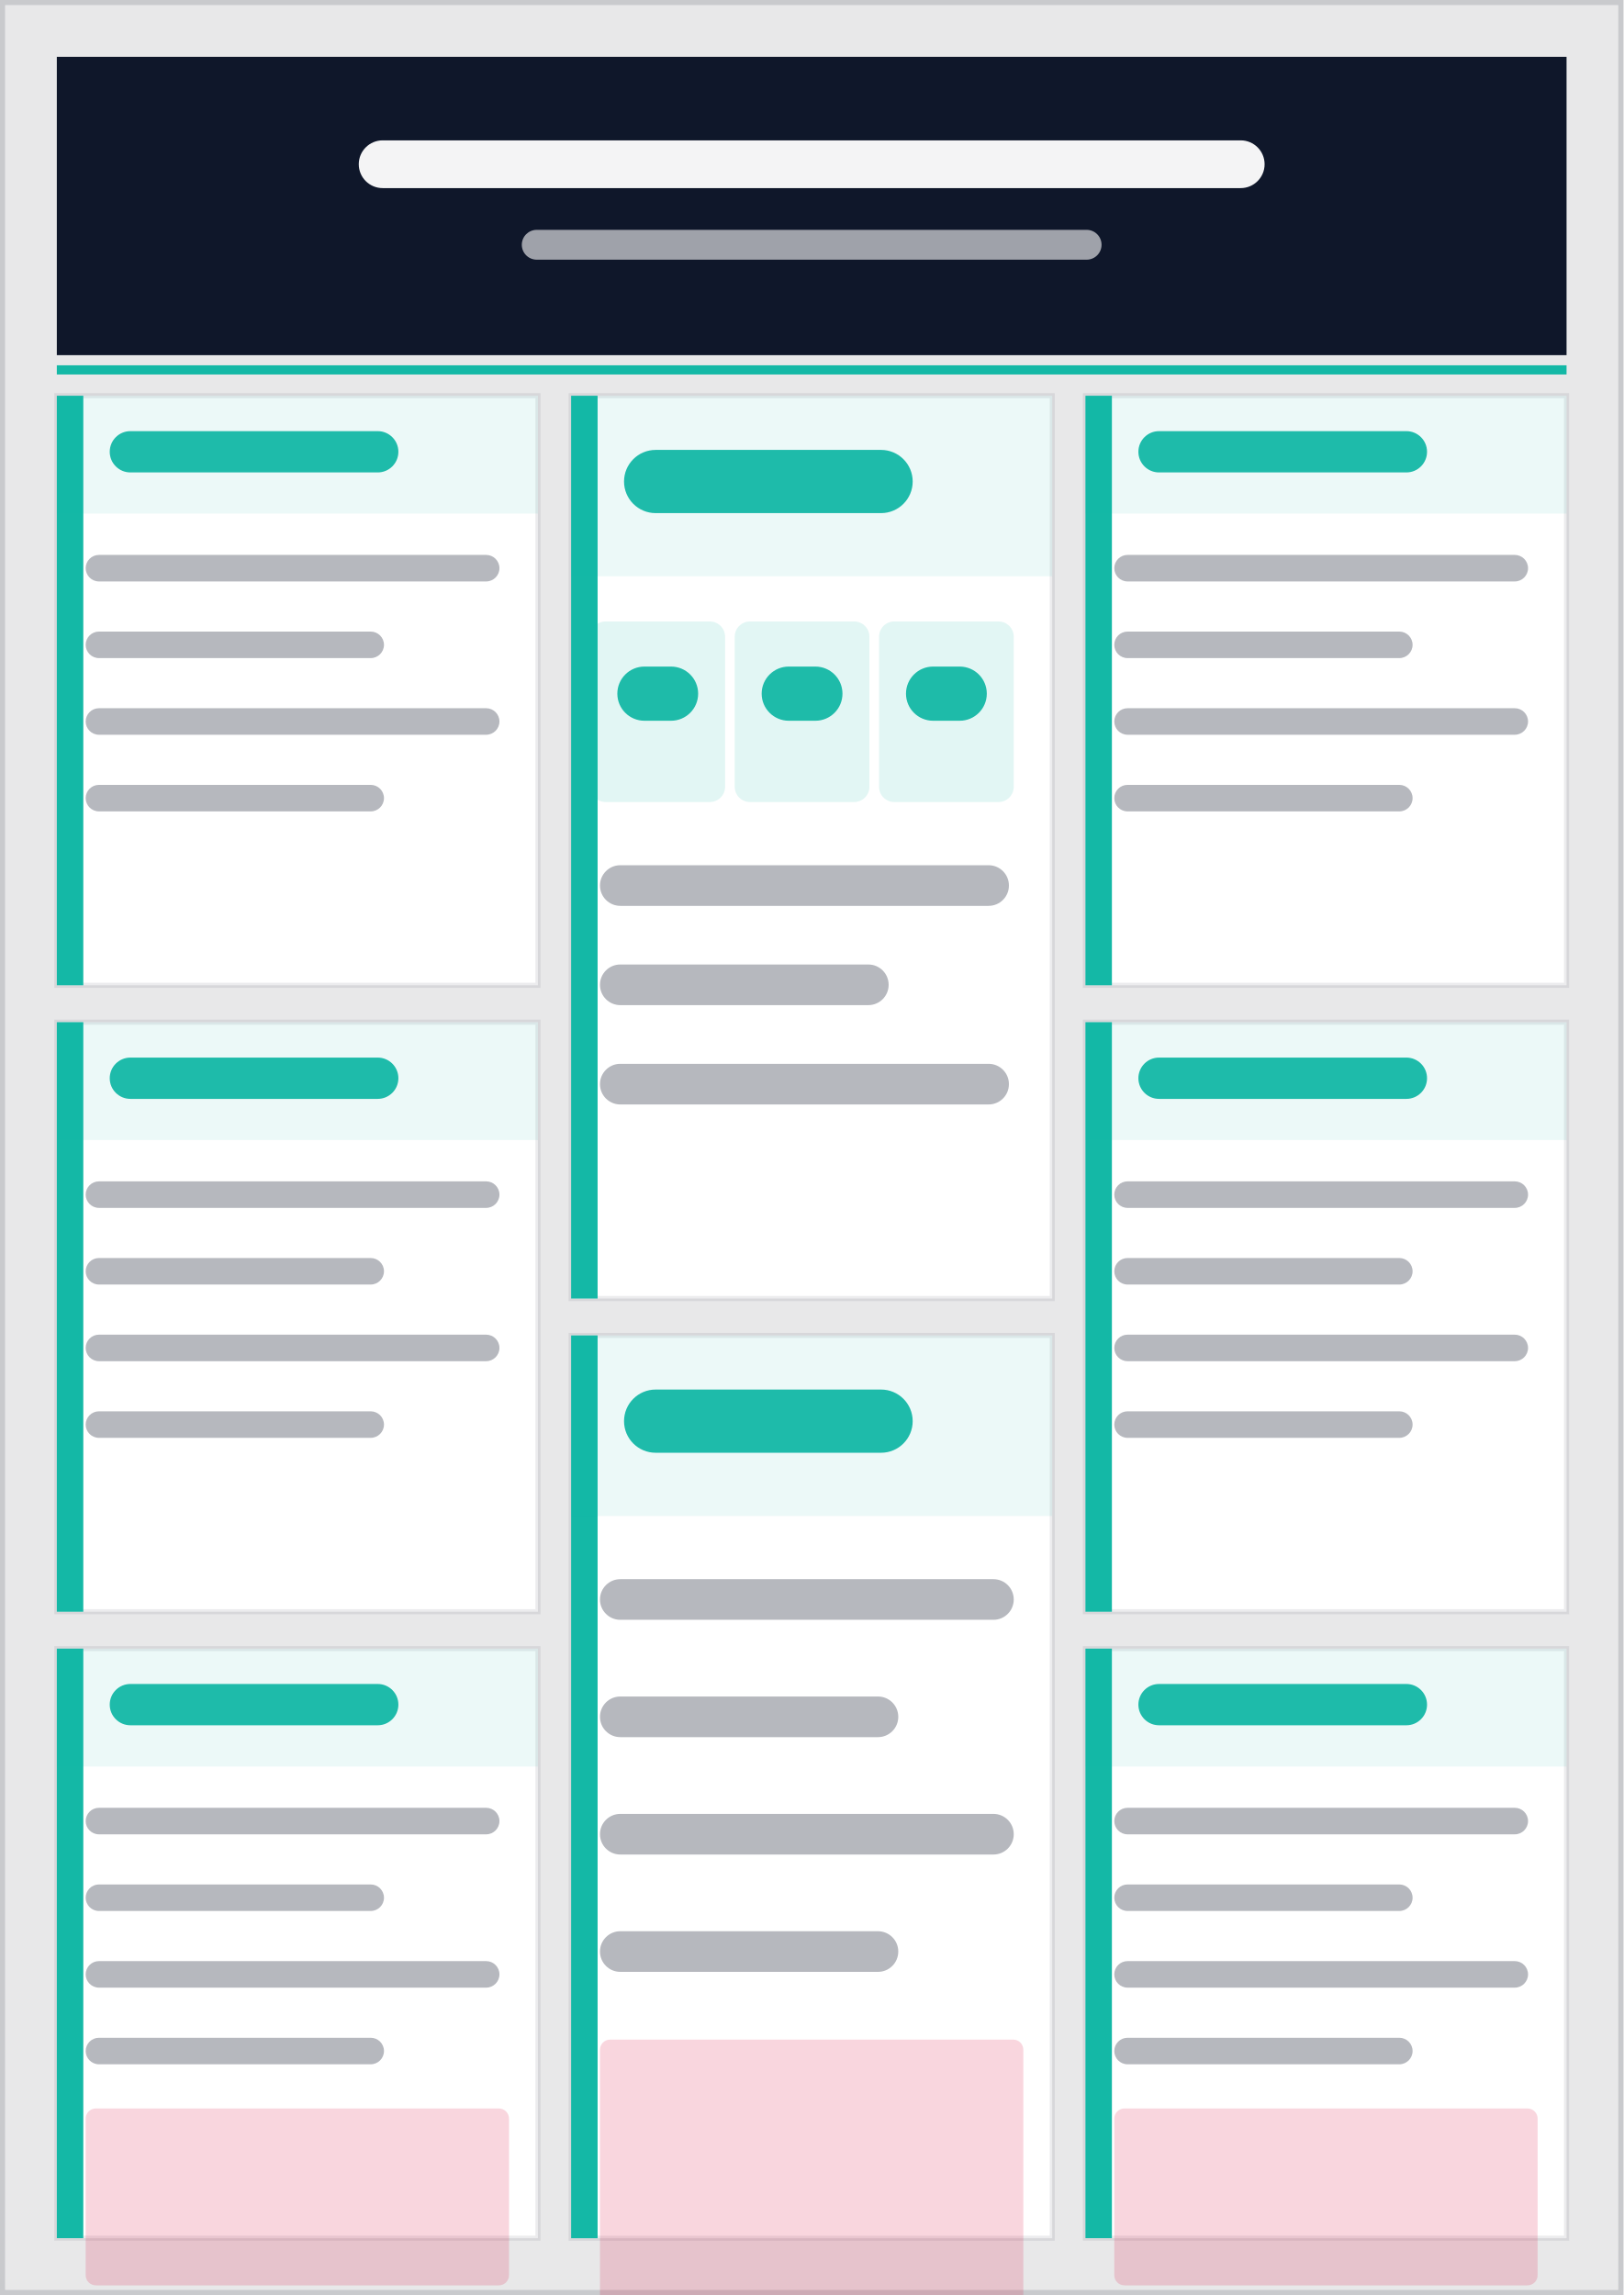
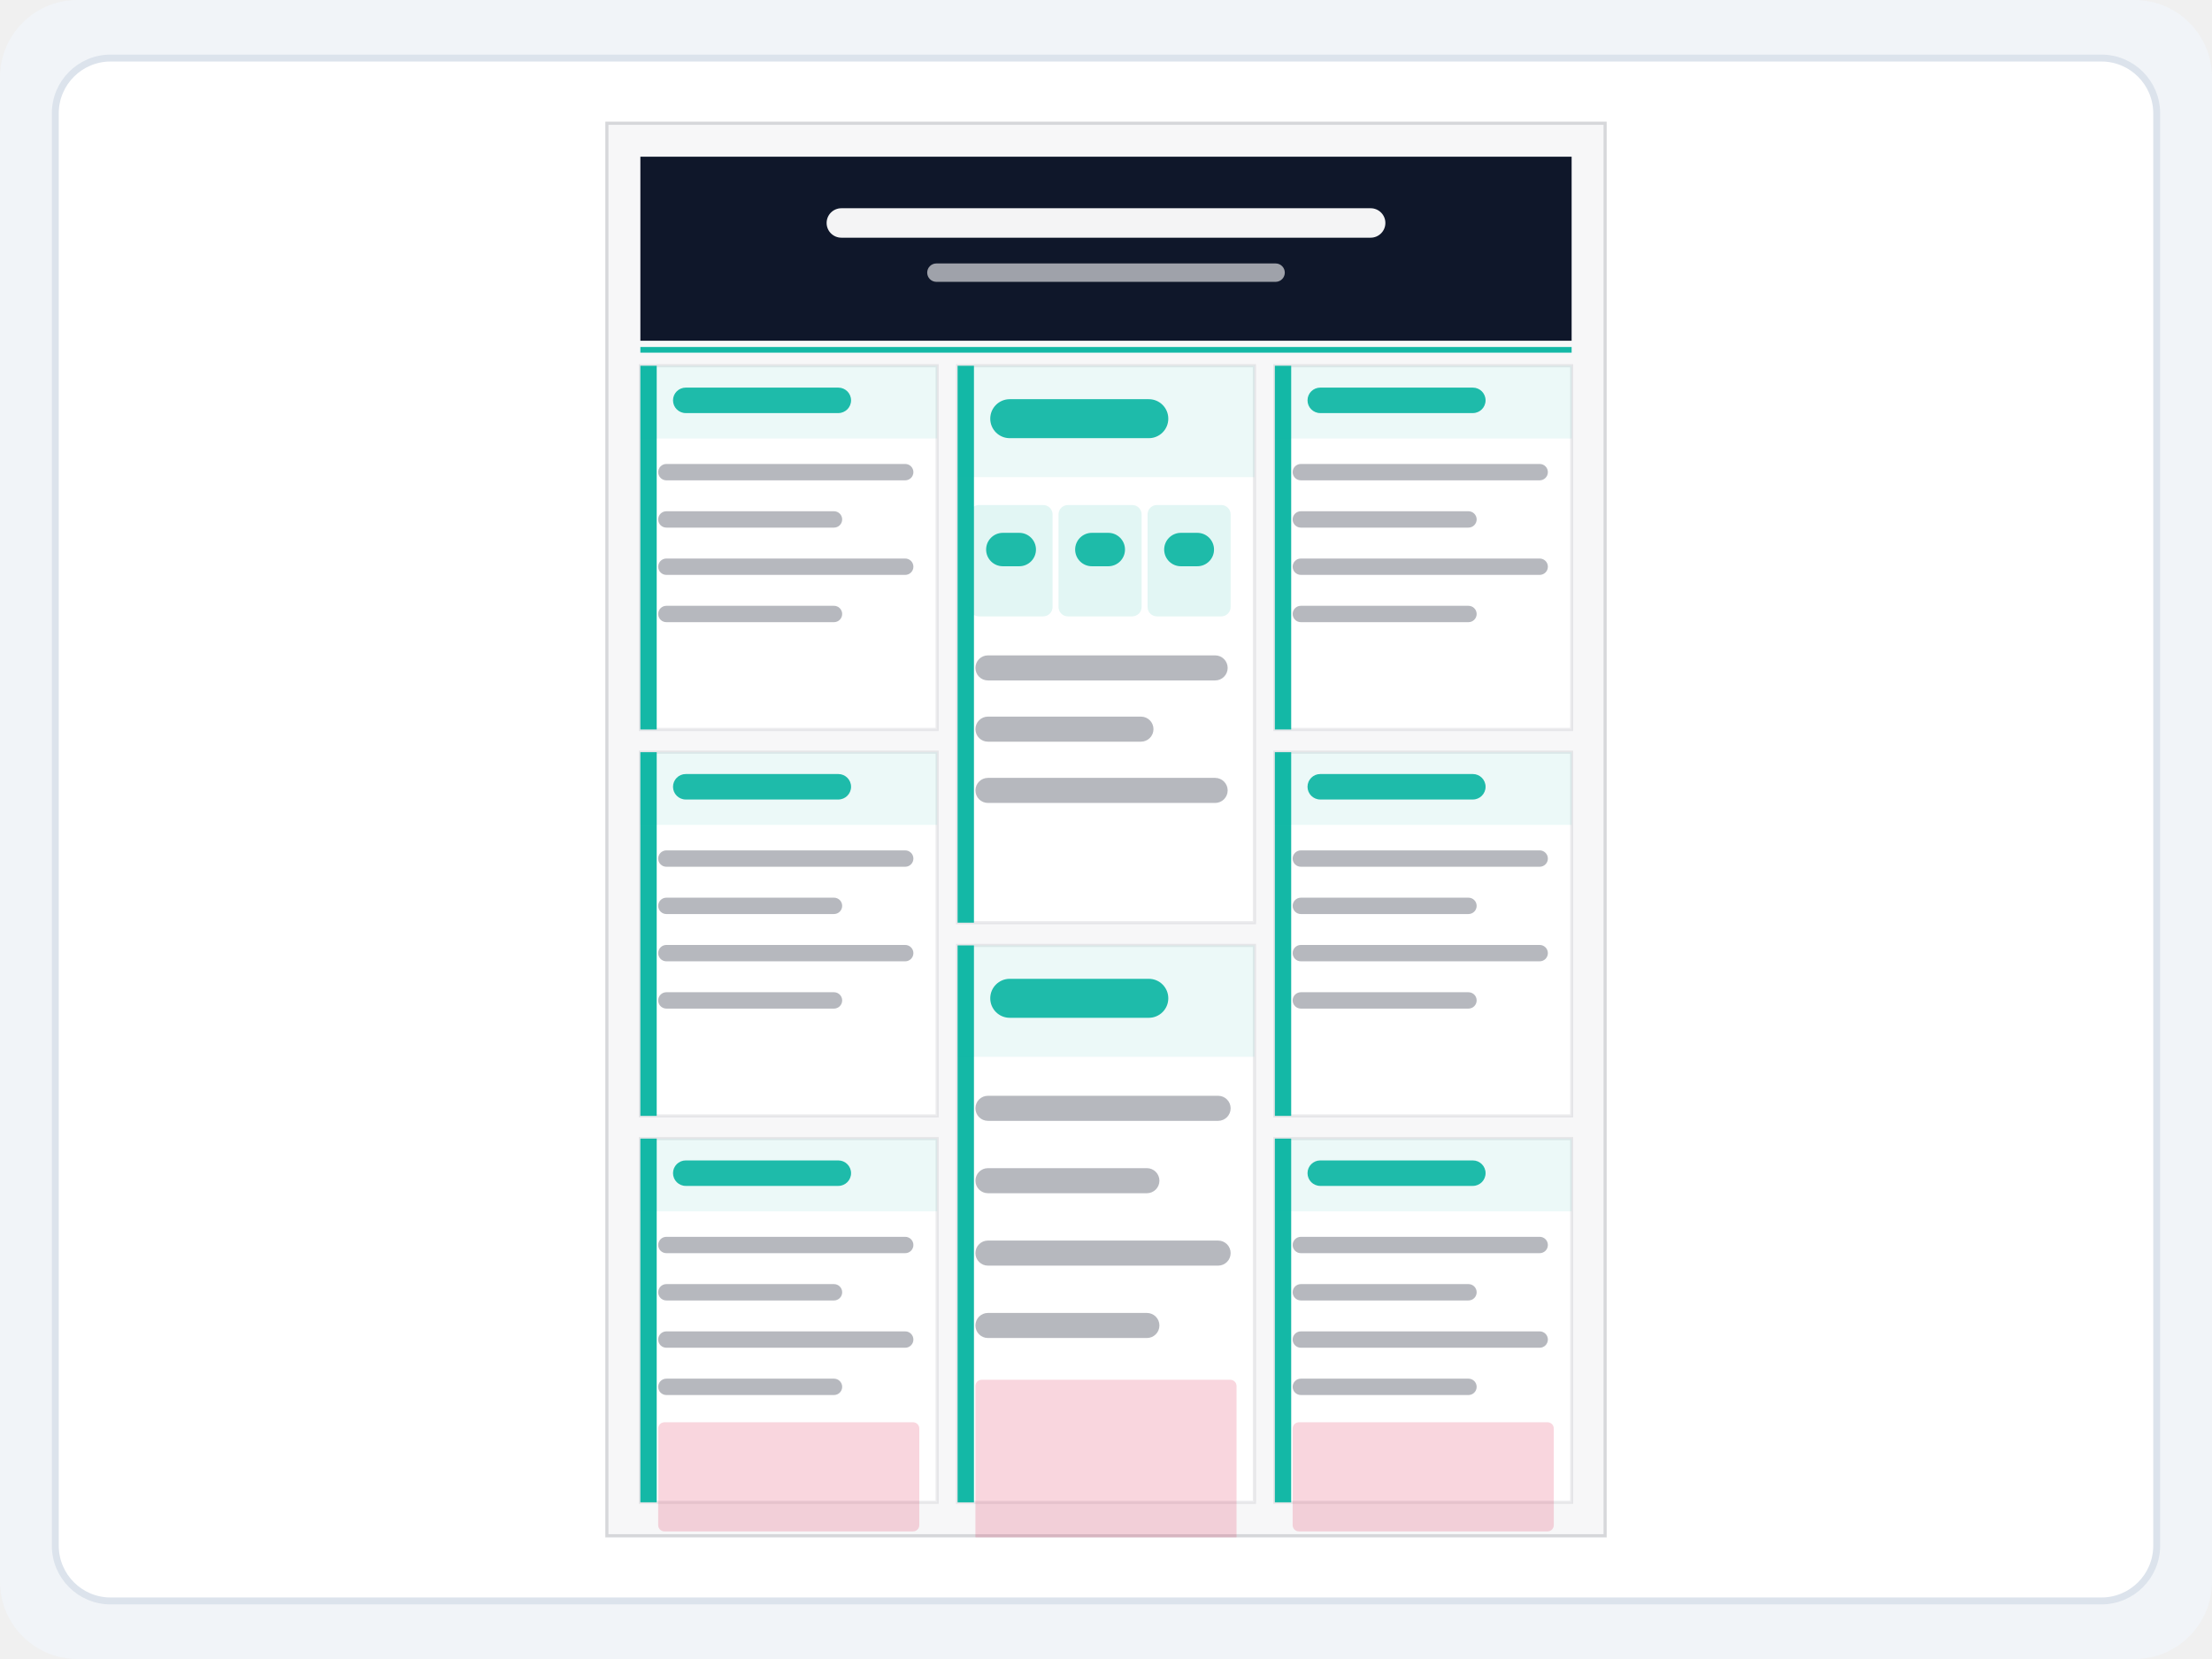
- <svg xmlns="http://www.w3.org/2000/svg" width="320" height="452.41" viewBox="0 0 320 452.41" role="img" aria-label="aurora template preview">
-   <rect width="320" height="452.41" fill="#0F172A08" />
-   <rect x="0.5" y="0.5" width="319" height="451.41" fill="none" stroke="#0F172A24" />
-   <rect x="11.2" y="11.2" width="297.6" height="58.81" rx="0" fill="#0F172A" />
-   <rect x="70.72" y="27.67" width="178.56" height="9.41" rx="4.71" fill="#FFFFFF" opacity="0.95" />
-   <rect x="102.86" y="45.31" width="114.28" height="5.88" rx="2.94" fill="#FFFFFF" opacity="0.6" />
-   <rect x="11.2" y="72.01" width="297.6" height="1.81" fill="#14B8A6" />
-   <rect x="11.2" y="78.01" width="94.84" height="116.22" fill="#FFFFFF" stroke="#0F172A14" />
-   <rect x="11.2" y="78.01" width="5.22" height="116.22" fill="#14B8A6" />
-   <rect x="11.2" y="78.01" width="94.84" height="23.24" fill="#14B8A614" />
-   <rect x="21.63" y="84.99" width="56.9" height="8.14" rx="4.07" fill="#14B8A6" opacity="0.95" />
-   <rect x="16.89" y="109.39" width="81.56" height="5.23" rx="2.62" fill="#0F172A4d" opacity="1" />
-   <rect x="16.89" y="124.5" width="58.8" height="5.23" rx="2.62" fill="#0F172A4d" opacity="1" />
-   <rect x="16.89" y="139.61" width="81.56" height="5.23" rx="2.62" fill="#0F172A4d" opacity="1" />
-   <rect x="16.89" y="154.72" width="58.8" height="5.23" rx="2.62" fill="#0F172A4d" opacity="1" />
-   <rect x="11.2" y="201.5" width="94.84" height="116.22" fill="#FFFFFF" stroke="#0F172A14" />
-   <rect x="11.2" y="201.5" width="5.22" height="116.22" fill="#14B8A6" />
-   <rect x="11.2" y="201.5" width="94.84" height="23.24" fill="#14B8A614" />
-   <rect x="21.63" y="208.48" width="56.9" height="8.14" rx="4.07" fill="#14B8A6" opacity="0.95" />
-   <rect x="16.89" y="232.88" width="81.56" height="5.23" rx="2.62" fill="#0F172A4d" opacity="1" />
-   <rect x="16.89" y="247.99" width="58.8" height="5.23" rx="2.62" fill="#0F172A4d" opacity="1" />
-   <rect x="16.89" y="263.1" width="81.56" height="5.23" rx="2.62" fill="#0F172A4d" opacity="1" />
-   <rect x="16.89" y="278.21" width="58.8" height="5.23" rx="2.62" fill="#0F172A4d" opacity="1" />
-   <rect x="11.2" y="324.99" width="94.84" height="116.22" fill="#FFFFFF" stroke="#0F172A14" />
-   <rect x="11.2" y="324.99" width="5.22" height="116.22" fill="#14B8A6" />
-   <rect x="11.2" y="324.99" width="94.84" height="23.24" fill="#14B8A614" />
-   <rect x="21.63" y="331.96" width="56.9" height="8.14" rx="4.07" fill="#14B8A6" opacity="0.95" />
-   <rect x="16.89" y="356.37" width="81.56" height="5.23" rx="2.62" fill="#0F172A4d" opacity="1" />
-   <rect x="16.89" y="371.48" width="58.8" height="5.23" rx="2.62" fill="#0F172A4d" opacity="1" />
-   <rect x="16.89" y="386.59" width="81.56" height="5.23" rx="2.62" fill="#0F172A4d" opacity="1" />
-   <rect x="16.89" y="401.7" width="58.8" height="5.23" rx="2.62" fill="#0F172A4d" opacity="1" />
-   <rect x="16.89" y="415.64" width="83.45" height="34.87" rx="2" fill="#E11D482e" />
-   <rect x="112.58" y="78.01" width="94.84" height="177.97" fill="#FFFFFF" stroke="#0F172A14" />
-   <rect x="112.58" y="78.01" width="5.22" height="177.97" fill="#14B8A6" />
-   <rect x="112.58" y="78.01" width="94.84" height="35.59" fill="#14B8A614" />
-   <rect x="123.01" y="88.69" width="56.9" height="12.46" rx="6.23" fill="#14B8A6" opacity="0.95" />
-   <rect x="116.38" y="122.51" width="26.55" height="35.59" rx="3" fill="#14B8A61f" />
-   <rect x="121.69" y="131.4" width="15.93" height="10.68" rx="5.34" fill="#14B8A6" opacity="0.95" />
-   <rect x="144.83" y="122.51" width="26.55" height="35.59" rx="3" fill="#14B8A61f" />
-   <rect x="150.14" y="131.4" width="15.93" height="10.68" rx="5.34" fill="#14B8A6" opacity="0.95" />
-   <rect x="173.28" y="122.51" width="26.55" height="35.59" rx="3" fill="#14B8A61f" />
-   <rect x="178.59" y="131.4" width="15.93" height="10.68" rx="5.34" fill="#14B8A6" opacity="0.95" />
-   <rect x="118.27" y="170.56" width="80.61" height="8.01" rx="4" fill="#0F172A4d" opacity="1" />
-   <rect x="118.27" y="190.13" width="56.9" height="8.01" rx="4" fill="#0F172A4d" opacity="1" />
-   <rect x="118.27" y="209.71" width="80.61" height="8.01" rx="4" fill="#0F172A4d" opacity="1" />
-   <rect x="112.58" y="263.25" width="94.84" height="177.97" fill="#FFFFFF" stroke="#0F172A14" />
-   <rect x="112.58" y="263.25" width="5.22" height="177.97" fill="#14B8A6" />
-   <rect x="112.58" y="263.25" width="94.84" height="35.59" fill="#14B8A614" />
-   <rect x="123.01" y="273.92" width="56.9" height="12.46" rx="6.23" fill="#14B8A6" opacity="0.95" />
-   <rect x="118.27" y="311.3" width="81.56" height="8.01" rx="4" fill="#0F172A4d" opacity="1" />
-   <rect x="118.27" y="334.43" width="58.8" height="8.01" rx="4" fill="#0F172A4d" opacity="1" />
-   <rect x="118.27" y="357.57" width="81.56" height="8.01" rx="4" fill="#0F172A4d" opacity="1" />
-   <rect x="118.27" y="380.7" width="58.8" height="8.01" rx="4" fill="#0F172A4d" opacity="1" />
-   <rect x="118.27" y="402.06" width="83.45" height="53.39" rx="2" fill="#E11D482e" />
-   <rect x="213.96" y="78.01" width="94.84" height="116.22" fill="#FFFFFF" stroke="#0F172A14" />
-   <rect x="213.96" y="78.01" width="5.22" height="116.22" fill="#14B8A6" />
-   <rect x="213.96" y="78.01" width="94.84" height="23.24" fill="#14B8A614" />
-   <rect x="224.4" y="84.99" width="56.9" height="8.14" rx="4.07" fill="#14B8A6" opacity="0.95" />
-   <rect x="219.65" y="109.39" width="81.56" height="5.23" rx="2.62" fill="#0F172A4d" opacity="1" />
-   <rect x="219.65" y="124.5" width="58.8" height="5.23" rx="2.62" fill="#0F172A4d" opacity="1" />
-   <rect x="219.65" y="139.61" width="81.56" height="5.23" rx="2.62" fill="#0F172A4d" opacity="1" />
-   <rect x="219.65" y="154.72" width="58.8" height="5.23" rx="2.62" fill="#0F172A4d" opacity="1" />
-   <rect x="213.96" y="201.5" width="94.84" height="116.22" fill="#FFFFFF" stroke="#0F172A14" />
-   <rect x="213.96" y="201.5" width="5.22" height="116.22" fill="#14B8A6" />
-   <rect x="213.96" y="201.5" width="94.84" height="23.24" fill="#14B8A614" />
-   <rect x="224.4" y="208.48" width="56.9" height="8.14" rx="4.07" fill="#14B8A6" opacity="0.95" />
-   <rect x="219.65" y="232.88" width="81.56" height="5.23" rx="2.62" fill="#0F172A4d" opacity="1" />
-   <rect x="219.65" y="247.99" width="58.8" height="5.23" rx="2.62" fill="#0F172A4d" opacity="1" />
-   <rect x="219.65" y="263.1" width="81.56" height="5.23" rx="2.62" fill="#0F172A4d" opacity="1" />
-   <rect x="219.65" y="278.21" width="58.8" height="5.23" rx="2.62" fill="#0F172A4d" opacity="1" />
-   <rect x="213.96" y="324.99" width="94.84" height="116.22" fill="#FFFFFF" stroke="#0F172A14" />
-   <rect x="213.96" y="324.99" width="5.22" height="116.22" fill="#14B8A6" />
-   <rect x="213.96" y="324.99" width="94.84" height="23.24" fill="#14B8A614" />
-   <rect x="224.4" y="331.96" width="56.9" height="8.14" rx="4.07" fill="#14B8A6" opacity="0.95" />
-   <rect x="219.65" y="356.37" width="81.56" height="5.23" rx="2.62" fill="#0F172A4d" opacity="1" />
-   <rect x="219.65" y="371.48" width="58.8" height="5.23" rx="2.62" fill="#0F172A4d" opacity="1" />
-   <rect x="219.65" y="386.59" width="81.56" height="5.23" rx="2.62" fill="#0F172A4d" opacity="1" />
-   <rect x="219.65" y="401.7" width="58.8" height="5.23" rx="2.62" fill="#0F172A4d" opacity="1" />
-   <rect x="219.65" y="415.64" width="83.45" height="34.87" rx="2" fill="#E11D482e" />
+ <svg xmlns="http://www.w3.org/2000/svg" width="320" height="240" viewBox="0 0 320 240" role="img" aria-label="Aurora template preview" data-template-id="aurora">
+   <rect width="320" height="240" rx="11.2" fill="#F1F4F8" />
+   <rect x="8" y="8.4" width="304" height="223.2" rx="8" fill="#FFFFFF" stroke="#DCE3EC" />
+   <svg x="87.57" y="17.6" width="144.86" height="204.8" viewBox="0 0 320 452.41" preserveAspectRatio="none" aria-hidden="true">
+     <rect width="320" height="452.41" fill="#0F172A08" />
+     <rect x="0.5" y="0.5" width="319" height="451.41" fill="none" stroke="#0F172A24" />
+     <rect x="11.2" y="11.2" width="297.6" height="58.81" rx="0" fill="#0F172A" />
+     <rect x="70.72" y="27.67" width="178.56" height="9.41" rx="4.71" fill="#FFFFFF" opacity="0.95" />
+     <rect x="102.86" y="45.31" width="114.28" height="5.88" rx="2.94" fill="#FFFFFF" opacity="0.6" />
+     <rect x="11.2" y="72.01" width="297.6" height="1.81" fill="#14B8A6" />
+     <rect x="11.2" y="78.01" width="94.84" height="116.22" fill="#FFFFFF" stroke="#0F172A14" />
+     <rect x="11.2" y="78.01" width="5.22" height="116.22" fill="#14B8A6" />
+     <rect x="11.2" y="78.01" width="94.84" height="23.24" fill="#14B8A614" />
+     <rect x="21.63" y="84.99" width="56.9" height="8.14" rx="4.07" fill="#14B8A6" opacity="0.95" />
+     <rect x="16.89" y="109.39" width="81.56" height="5.23" rx="2.62" fill="#0F172A4d" opacity="1" />
+     <rect x="16.89" y="124.5" width="58.8" height="5.23" rx="2.62" fill="#0F172A4d" opacity="1" />
+     <rect x="16.89" y="139.61" width="81.56" height="5.23" rx="2.62" fill="#0F172A4d" opacity="1" />
+     <rect x="16.89" y="154.72" width="58.8" height="5.23" rx="2.62" fill="#0F172A4d" opacity="1" />
+     <rect x="11.2" y="201.5" width="94.84" height="116.22" fill="#FFFFFF" stroke="#0F172A14" />
+     <rect x="11.2" y="201.5" width="5.22" height="116.22" fill="#14B8A6" />
+     <rect x="11.2" y="201.5" width="94.84" height="23.24" fill="#14B8A614" />
+     <rect x="21.63" y="208.48" width="56.9" height="8.14" rx="4.07" fill="#14B8A6" opacity="0.95" />
+     <rect x="16.89" y="232.88" width="81.56" height="5.23" rx="2.62" fill="#0F172A4d" opacity="1" />
+     <rect x="16.89" y="247.99" width="58.8" height="5.23" rx="2.62" fill="#0F172A4d" opacity="1" />
+     <rect x="16.89" y="263.1" width="81.56" height="5.23" rx="2.62" fill="#0F172A4d" opacity="1" />
+     <rect x="16.89" y="278.21" width="58.8" height="5.23" rx="2.62" fill="#0F172A4d" opacity="1" />
+     <rect x="11.2" y="324.99" width="94.84" height="116.22" fill="#FFFFFF" stroke="#0F172A14" />
+     <rect x="11.2" y="324.99" width="5.22" height="116.22" fill="#14B8A6" />
+     <rect x="11.2" y="324.99" width="94.84" height="23.24" fill="#14B8A614" />
+     <rect x="21.63" y="331.96" width="56.9" height="8.14" rx="4.07" fill="#14B8A6" opacity="0.95" />
+     <rect x="16.89" y="356.37" width="81.56" height="5.23" rx="2.62" fill="#0F172A4d" opacity="1" />
+     <rect x="16.89" y="371.48" width="58.8" height="5.23" rx="2.62" fill="#0F172A4d" opacity="1" />
+     <rect x="16.89" y="386.59" width="81.56" height="5.23" rx="2.62" fill="#0F172A4d" opacity="1" />
+     <rect x="16.89" y="401.7" width="58.8" height="5.23" rx="2.62" fill="#0F172A4d" opacity="1" />
+     <rect x="16.89" y="415.64" width="83.45" height="34.87" rx="2" fill="#E11D482e" />
+     <rect x="112.58" y="78.01" width="94.84" height="177.97" fill="#FFFFFF" stroke="#0F172A14" />
+     <rect x="112.58" y="78.01" width="5.22" height="177.97" fill="#14B8A6" />
+     <rect x="112.58" y="78.01" width="94.84" height="35.59" fill="#14B8A614" />
+     <rect x="123.01" y="88.69" width="56.9" height="12.46" rx="6.23" fill="#14B8A6" opacity="0.95" />
+     <rect x="116.38" y="122.51" width="26.55" height="35.59" rx="3" fill="#14B8A61f" />
+     <rect x="121.69" y="131.4" width="15.93" height="10.68" rx="5.34" fill="#14B8A6" opacity="0.95" />
+     <rect x="144.83" y="122.51" width="26.55" height="35.59" rx="3" fill="#14B8A61f" />
+     <rect x="150.14" y="131.4" width="15.93" height="10.68" rx="5.34" fill="#14B8A6" opacity="0.95" />
+     <rect x="173.28" y="122.51" width="26.55" height="35.59" rx="3" fill="#14B8A61f" />
+     <rect x="178.59" y="131.4" width="15.93" height="10.68" rx="5.34" fill="#14B8A6" opacity="0.95" />
+     <rect x="118.27" y="170.56" width="80.61" height="8.01" rx="4" fill="#0F172A4d" opacity="1" />
+     <rect x="118.27" y="190.13" width="56.9" height="8.01" rx="4" fill="#0F172A4d" opacity="1" />
+     <rect x="118.27" y="209.71" width="80.61" height="8.01" rx="4" fill="#0F172A4d" opacity="1" />
+     <rect x="112.58" y="263.25" width="94.84" height="177.97" fill="#FFFFFF" stroke="#0F172A14" />
+     <rect x="112.58" y="263.25" width="5.22" height="177.97" fill="#14B8A6" />
+     <rect x="112.58" y="263.25" width="94.84" height="35.59" fill="#14B8A614" />
+     <rect x="123.01" y="273.92" width="56.9" height="12.46" rx="6.23" fill="#14B8A6" opacity="0.95" />
+     <rect x="118.27" y="311.3" width="81.56" height="8.01" rx="4" fill="#0F172A4d" opacity="1" />
+     <rect x="118.27" y="334.43" width="58.8" height="8.01" rx="4" fill="#0F172A4d" opacity="1" />
+     <rect x="118.27" y="357.57" width="81.56" height="8.01" rx="4" fill="#0F172A4d" opacity="1" />
+     <rect x="118.27" y="380.7" width="58.8" height="8.01" rx="4" fill="#0F172A4d" opacity="1" />
+     <rect x="118.27" y="402.06" width="83.45" height="53.39" rx="2" fill="#E11D482e" />
+     <rect x="213.96" y="78.01" width="94.84" height="116.22" fill="#FFFFFF" stroke="#0F172A14" />
+     <rect x="213.96" y="78.01" width="5.22" height="116.22" fill="#14B8A6" />
+     <rect x="213.96" y="78.01" width="94.84" height="23.24" fill="#14B8A614" />
+     <rect x="224.4" y="84.99" width="56.9" height="8.14" rx="4.07" fill="#14B8A6" opacity="0.95" />
+     <rect x="219.65" y="109.39" width="81.56" height="5.23" rx="2.62" fill="#0F172A4d" opacity="1" />
+     <rect x="219.65" y="124.5" width="58.8" height="5.23" rx="2.62" fill="#0F172A4d" opacity="1" />
+     <rect x="219.65" y="139.61" width="81.56" height="5.23" rx="2.62" fill="#0F172A4d" opacity="1" />
+     <rect x="219.65" y="154.72" width="58.8" height="5.23" rx="2.62" fill="#0F172A4d" opacity="1" />
+     <rect x="213.96" y="201.5" width="94.84" height="116.22" fill="#FFFFFF" stroke="#0F172A14" />
+     <rect x="213.96" y="201.5" width="5.22" height="116.22" fill="#14B8A6" />
+     <rect x="213.96" y="201.5" width="94.84" height="23.24" fill="#14B8A614" />
+     <rect x="224.4" y="208.48" width="56.9" height="8.14" rx="4.07" fill="#14B8A6" opacity="0.95" />
+     <rect x="219.65" y="232.88" width="81.56" height="5.23" rx="2.62" fill="#0F172A4d" opacity="1" />
+     <rect x="219.65" y="247.99" width="58.8" height="5.23" rx="2.62" fill="#0F172A4d" opacity="1" />
+     <rect x="219.65" y="263.1" width="81.56" height="5.23" rx="2.62" fill="#0F172A4d" opacity="1" />
+     <rect x="219.65" y="278.21" width="58.8" height="5.23" rx="2.62" fill="#0F172A4d" opacity="1" />
+     <rect x="213.96" y="324.99" width="94.84" height="116.22" fill="#FFFFFF" stroke="#0F172A14" />
+     <rect x="213.96" y="324.99" width="5.22" height="116.22" fill="#14B8A6" />
+     <rect x="213.96" y="324.99" width="94.84" height="23.24" fill="#14B8A614" />
+     <rect x="224.4" y="331.96" width="56.9" height="8.14" rx="4.07" fill="#14B8A6" opacity="0.95" />
+     <rect x="219.65" y="356.37" width="81.56" height="5.23" rx="2.62" fill="#0F172A4d" opacity="1" />
+     <rect x="219.65" y="371.48" width="58.8" height="5.23" rx="2.62" fill="#0F172A4d" opacity="1" />
+     <rect x="219.65" y="386.59" width="81.56" height="5.23" rx="2.62" fill="#0F172A4d" opacity="1" />
+     <rect x="219.65" y="401.7" width="58.8" height="5.23" rx="2.62" fill="#0F172A4d" opacity="1" />
+     <rect x="219.65" y="415.64" width="83.45" height="34.87" rx="2" fill="#E11D482e" />
+   </svg>
</svg>
